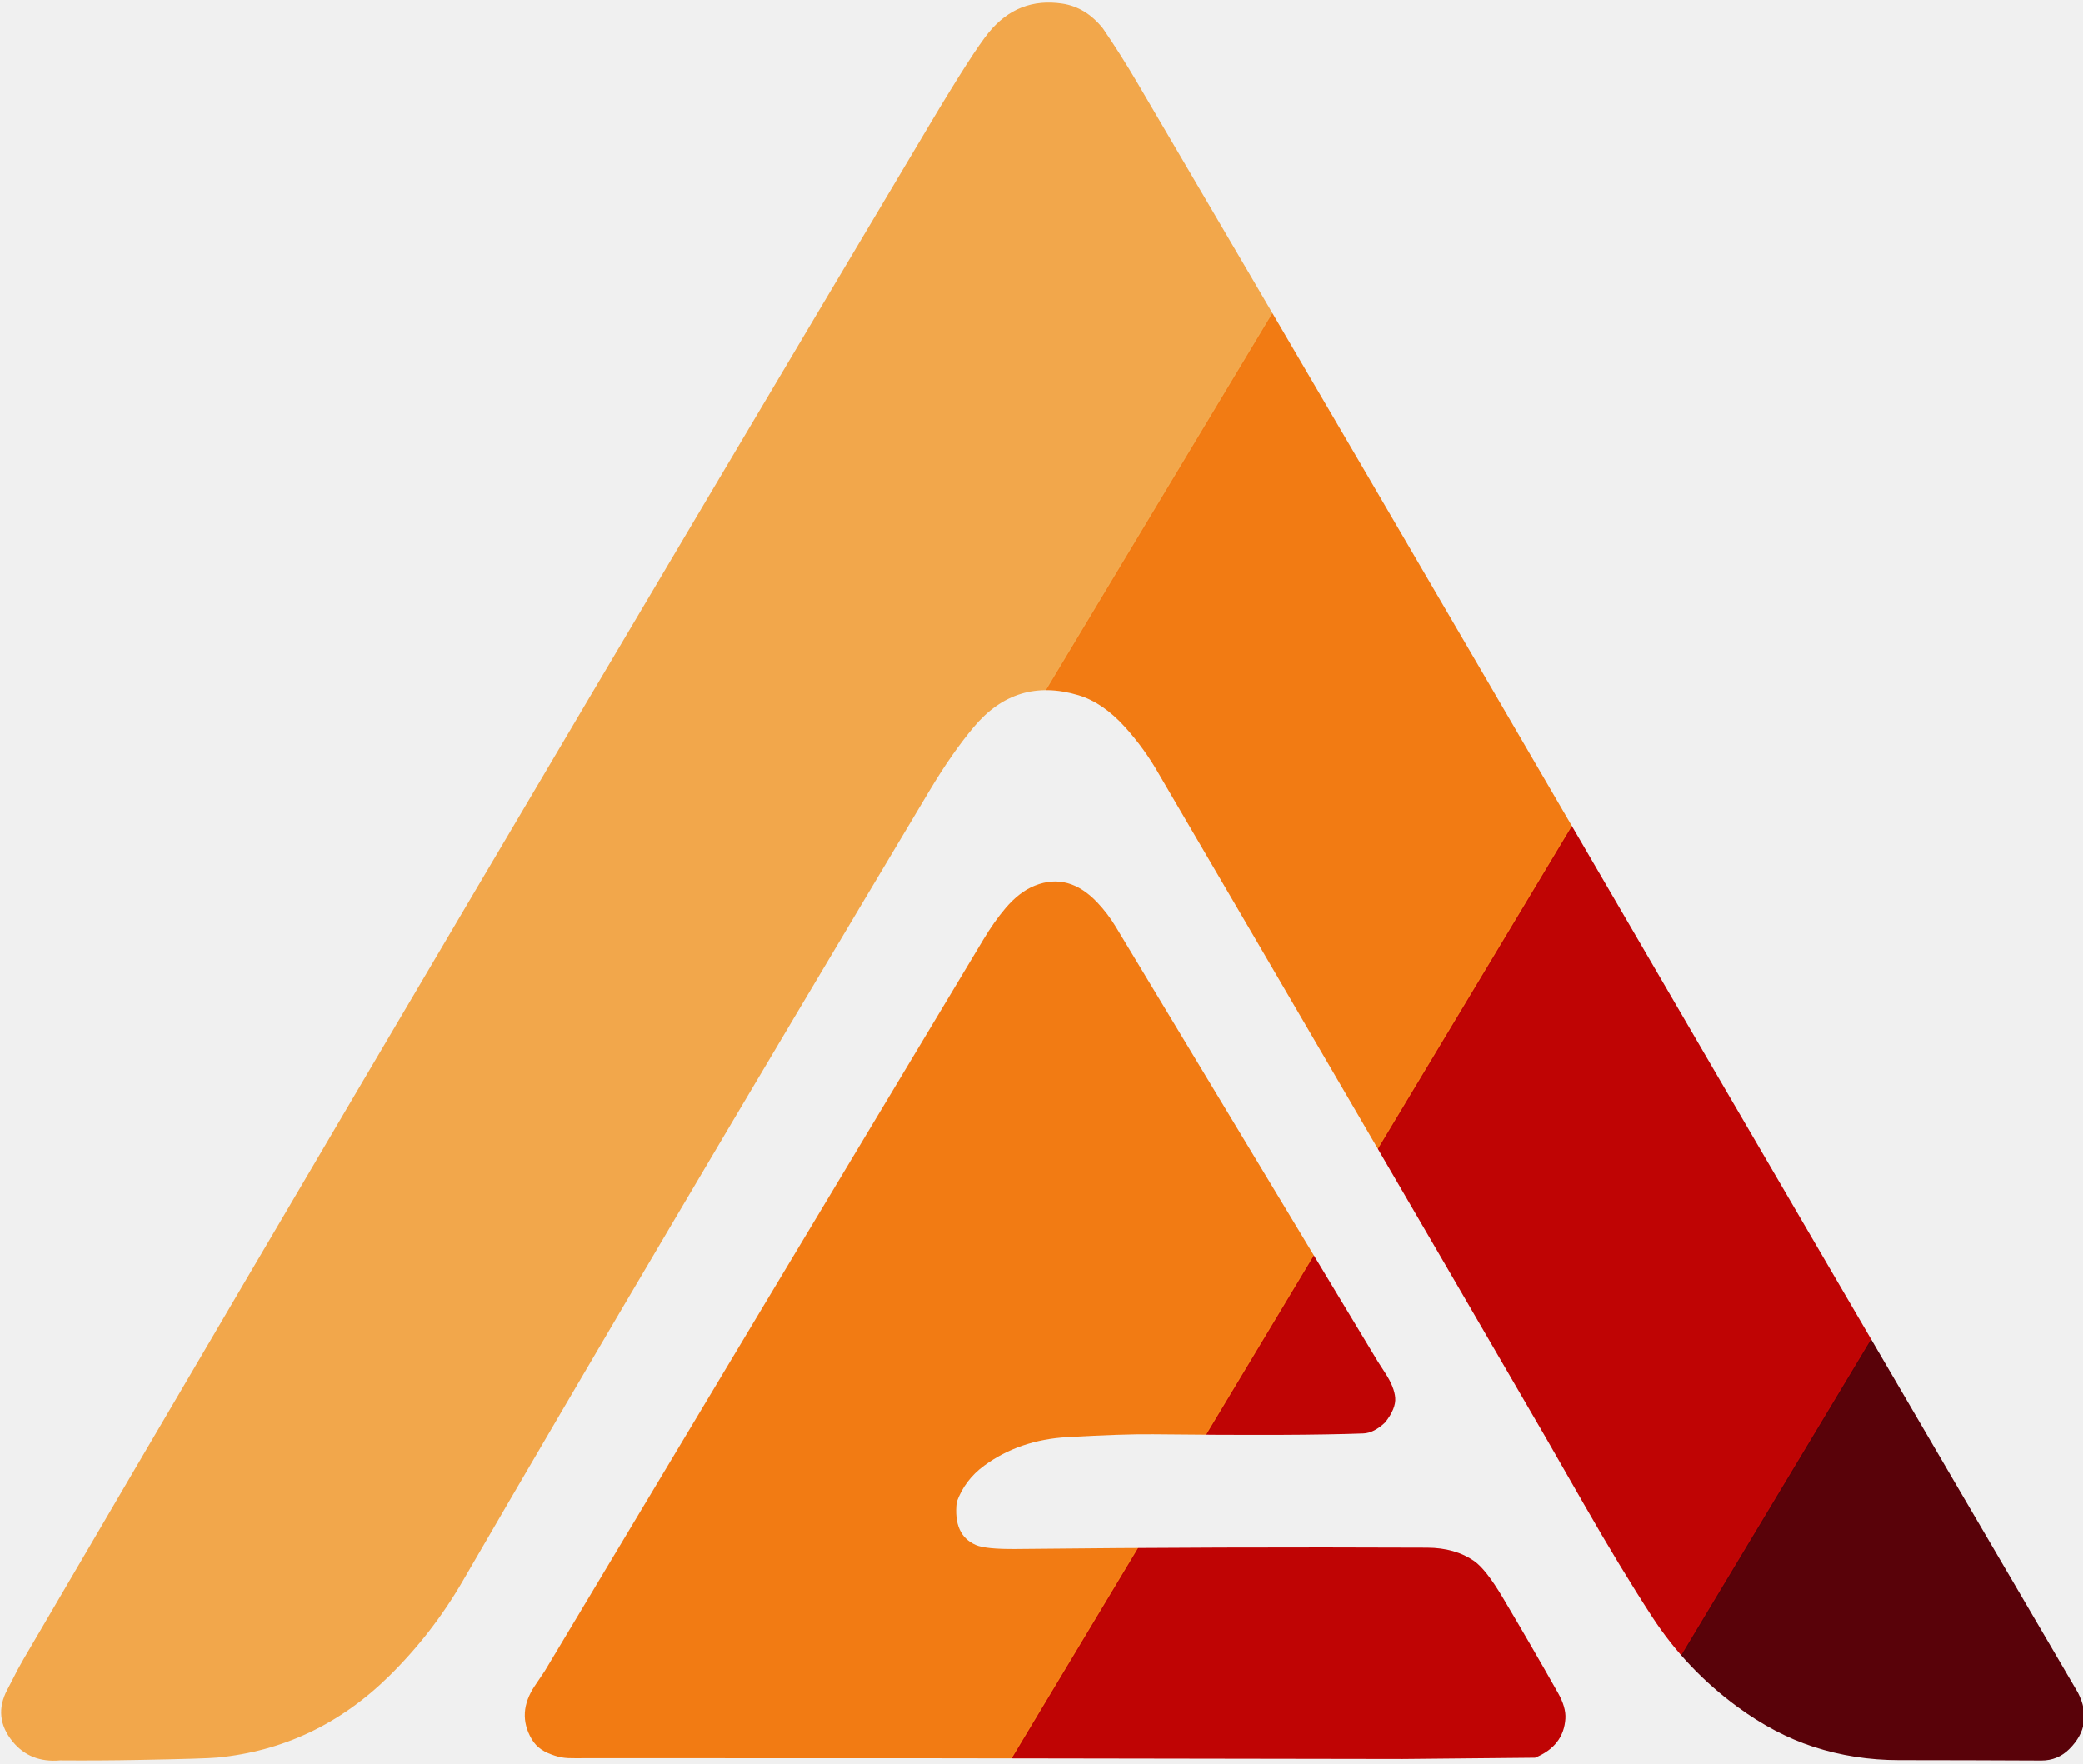
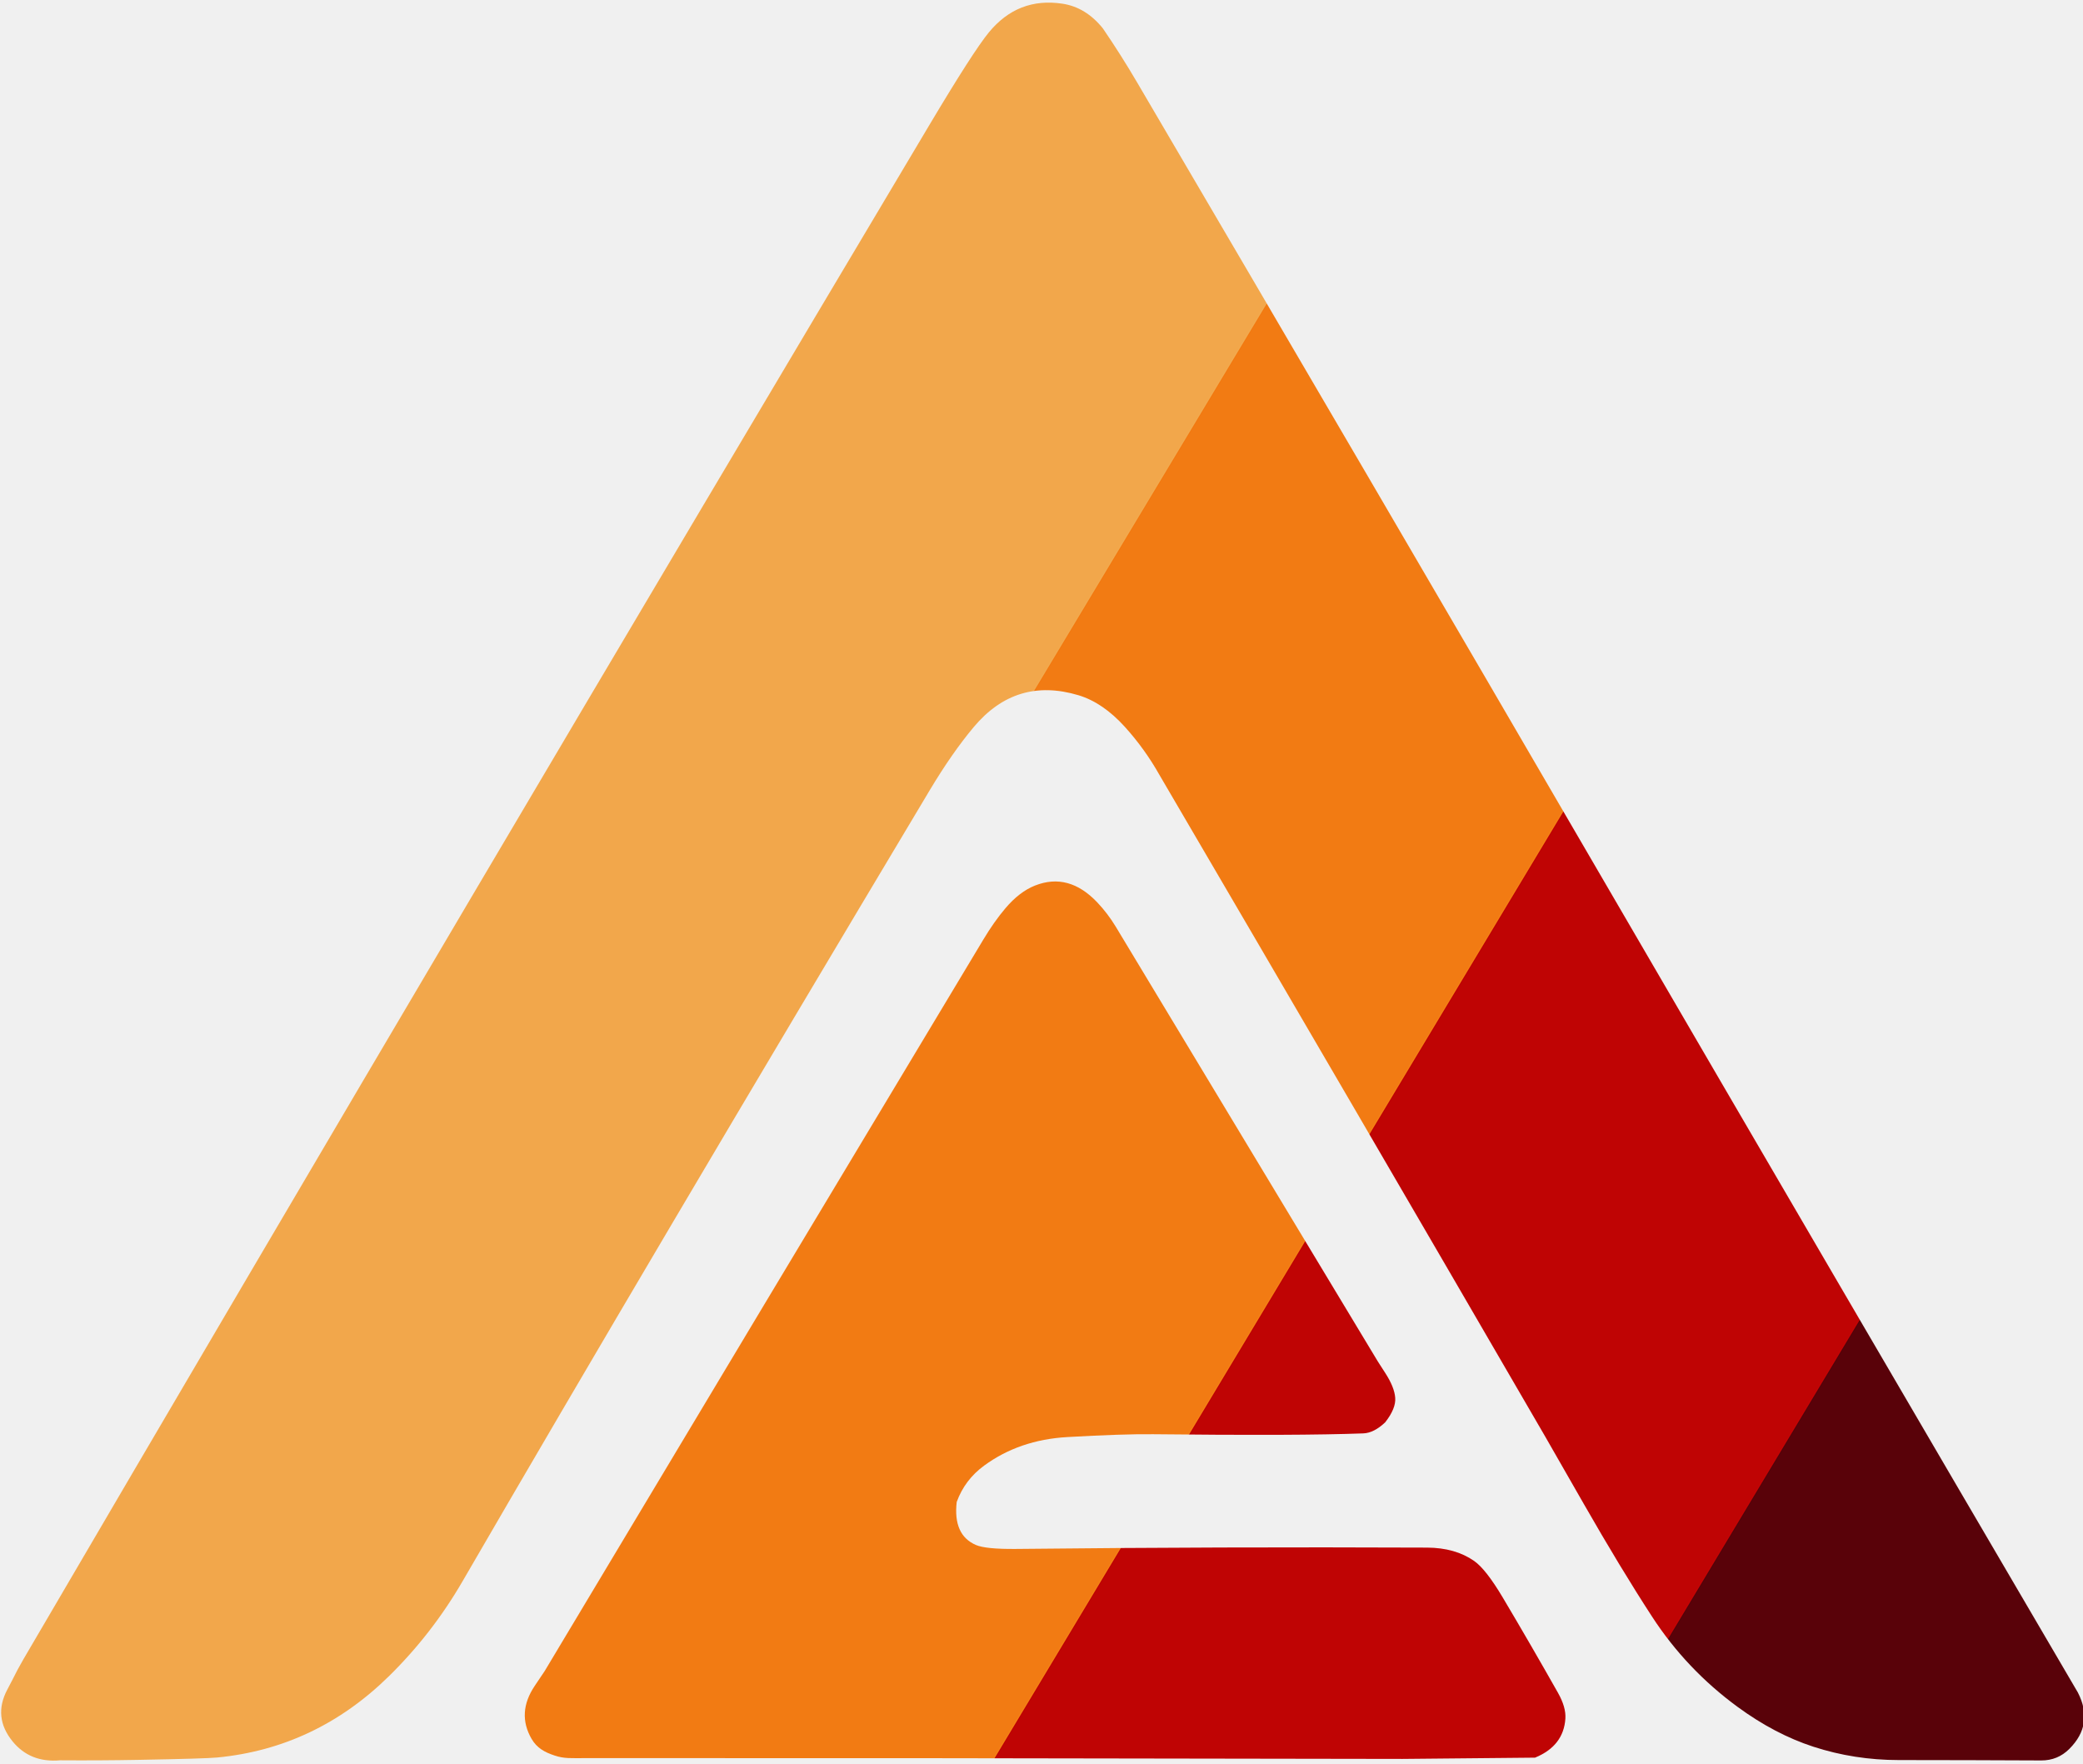
<svg xmlns="http://www.w3.org/2000/svg" viewBox="0 0 424 359" shape-rendering="geometricPrecision">
  <defs>
-     <pattern id="stripes-pattern" width="424" height="359" patternTransform="rotate(31 -300 0)" patternUnits="userSpaceOnUse">
-       <rect width="106" height="359" fill="#590209" />
-       <rect x="106" width="106" height="359" fill="#F2A74B" />
-       <rect x="212" width="106" height="359" fill="#F27B13" />
-       <rect x="318" width="106" height="359" fill="#BF0404" />
+     <pattern id="stripes-pattern" width="420" height="359" patternTransform="rotate(31 -300 0)" patternUnits="userSpaceOnUse">
+       <rect width="105" x="" height="359" fill="#590209" />
+       <rect x="105" width="105" height="359" fill="#F2A74B" />
+       <rect x="210" width="105" height="359" fill="#F27B13" />
+       <rect x="315" width="105" height="359" fill="#BF0404" />
    </pattern>
    <mask id="logo-mask">
      <path id="logo_outer_mask" d="M 224.5 5.79 C 226.947 9.37 229.267 13.03 231.46 16.77 C 263.04 70.55 294.513 124.39 325.88 178.29 C 358.16 233.743 390.52 289.147 422.96 344.5 C 425.16 348.793 424.58 352.617 421.22 355.97 C 419.647 357.543 417.74 358.327 415.5 358.32 C 405.833 358.273 396.167 358.247 386.5 358.24 C 380.473 358.24 374.673 357.333 369.1 355.52 C 363.887 353.82 358.77 351.133 353.75 347.46 C 346.757 342.347 340.923 336.193 336.25 329 C 332.003 322.467 327.39 314.85 322.41 306.15 C 317.183 297.037 314.553 292.447 314.52 292.38 C 288.433 247.44 262.26 202.55 236 157.71 C 234.027 154.21 231.697 150.97 229.01 147.99 C 226.01 144.663 222.84 142.5 219.5 141.5 C 211.047 138.973 203.95 141.133 198.21 147.98 C 195.257 151.5 192.25 155.82 189.19 160.94 C 151.397 224.147 119.72 277.78 94.16 321.84 C 90.033 328.96 85.037 335.403 79.17 341.17 C 69.25 350.91 57.603 356.427 44.23 357.72 C 42.69 357.873 37.367 358.033 28.26 358.2 C 22.927 358.3 17.59 358.33 12.25 358.29 C 8.183 358.657 4.953 357.373 2.56 354.44 C -0.127 351.14 -0.487 347.63 1.48 343.91 C 2.093 342.737 2.42 342.113 2.46 342.04 C 3.167 340.593 3.927 339.17 4.74 337.77 C 65.807 233.43 127.28 129.33 189.16 25.47 C 195.127 15.457 199.177 9.153 201.31 6.56 C 205.257 1.78 210.237 -0.157 216.25 0.75 C 219.437 1.23 222.187 2.91 224.5 5.79 Z" style="fill: #ffffff;" />
      <path id="logo_inner_mask" d="M 281.96 289.5 C 280.427 290.947 278.94 291.697 277.5 291.75 C 268.68 292.083 254.43 292.14 234.75 291.92 C 230.71 291.873 224.877 292.067 217.25 292.5 C 210.737 292.873 205.09 294.813 200.31 298.32 C 197.697 300.233 195.84 302.697 194.74 305.71 C 194.227 310.197 195.527 313.113 198.64 314.46 C 199.98 315.04 202.717 315.31 206.85 315.27 C 234.73 314.97 262.613 314.88 290.5 315 C 294.313 315.02 297.503 315.927 300.07 317.72 C 301.663 318.833 303.6 321.307 305.88 325.14 C 309.707 331.58 313.46 338.057 317.14 344.57 C 318.233 346.51 318.733 348.243 318.64 349.77 C 318.407 353.497 316.347 356.157 312.46 357.75 L 285.5 358.009 L 190.75 357.86 L 119.423 357.844 C 116.187 357.847 114.893 357.983 112.9 357.323 C 110.853 356.65 109.29 355.787 108.21 353.94 C 106.163 350.413 106.377 346.81 108.85 343.13 C 110.177 341.163 110.847 340.167 110.86 340.14 C 140.593 290.467 170.37 240.817 200.19 191.19 C 201.63 188.79 203.12 186.68 204.66 184.86 C 206.567 182.613 208.577 181.073 210.69 180.24 C 215.25 178.44 219.467 179.58 223.34 183.66 C 224.773 185.173 226.03 186.823 227.11 188.61 C 244.883 218.117 262.667 247.617 280.46 277.11 C 280.487 277.15 280.993 277.937 281.98 279.47 C 283.22 281.39 283.893 283.067 284 284.5 C 284.113 285.953 283.433 287.62 281.96 289.5 Z" style="fill: #ffffff;" />
    </mask>
  </defs>
  <rect x="0" y="0" width="424" height="359" fill="url(#stripes-pattern)" mask="url(#logo-mask)" />
</svg>
